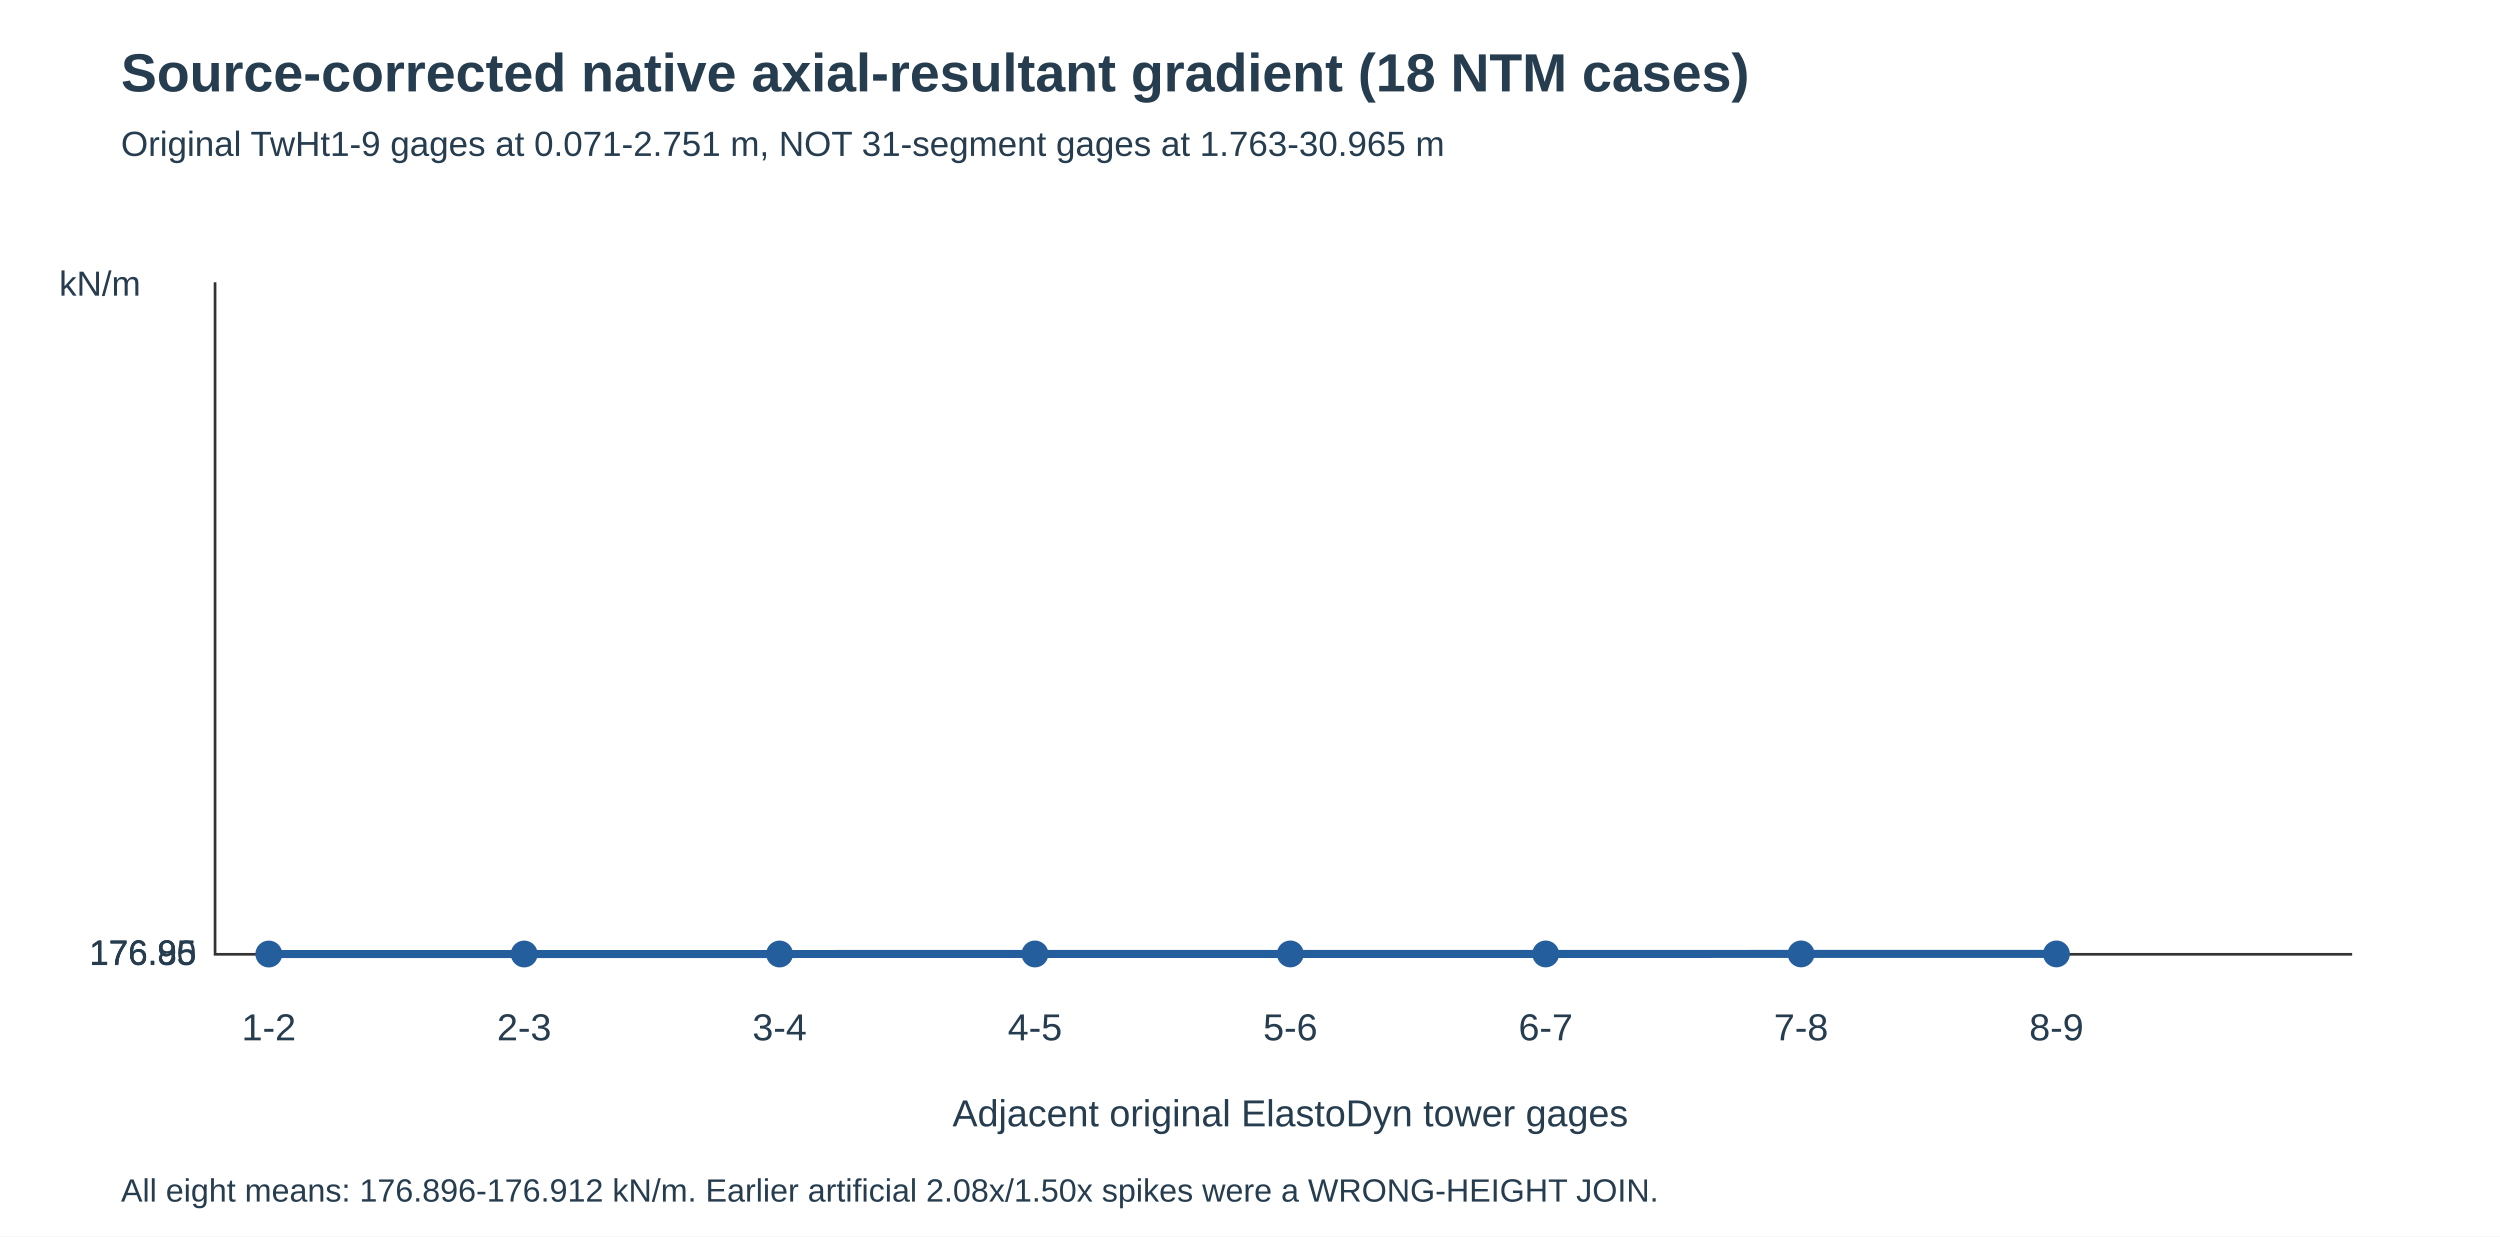
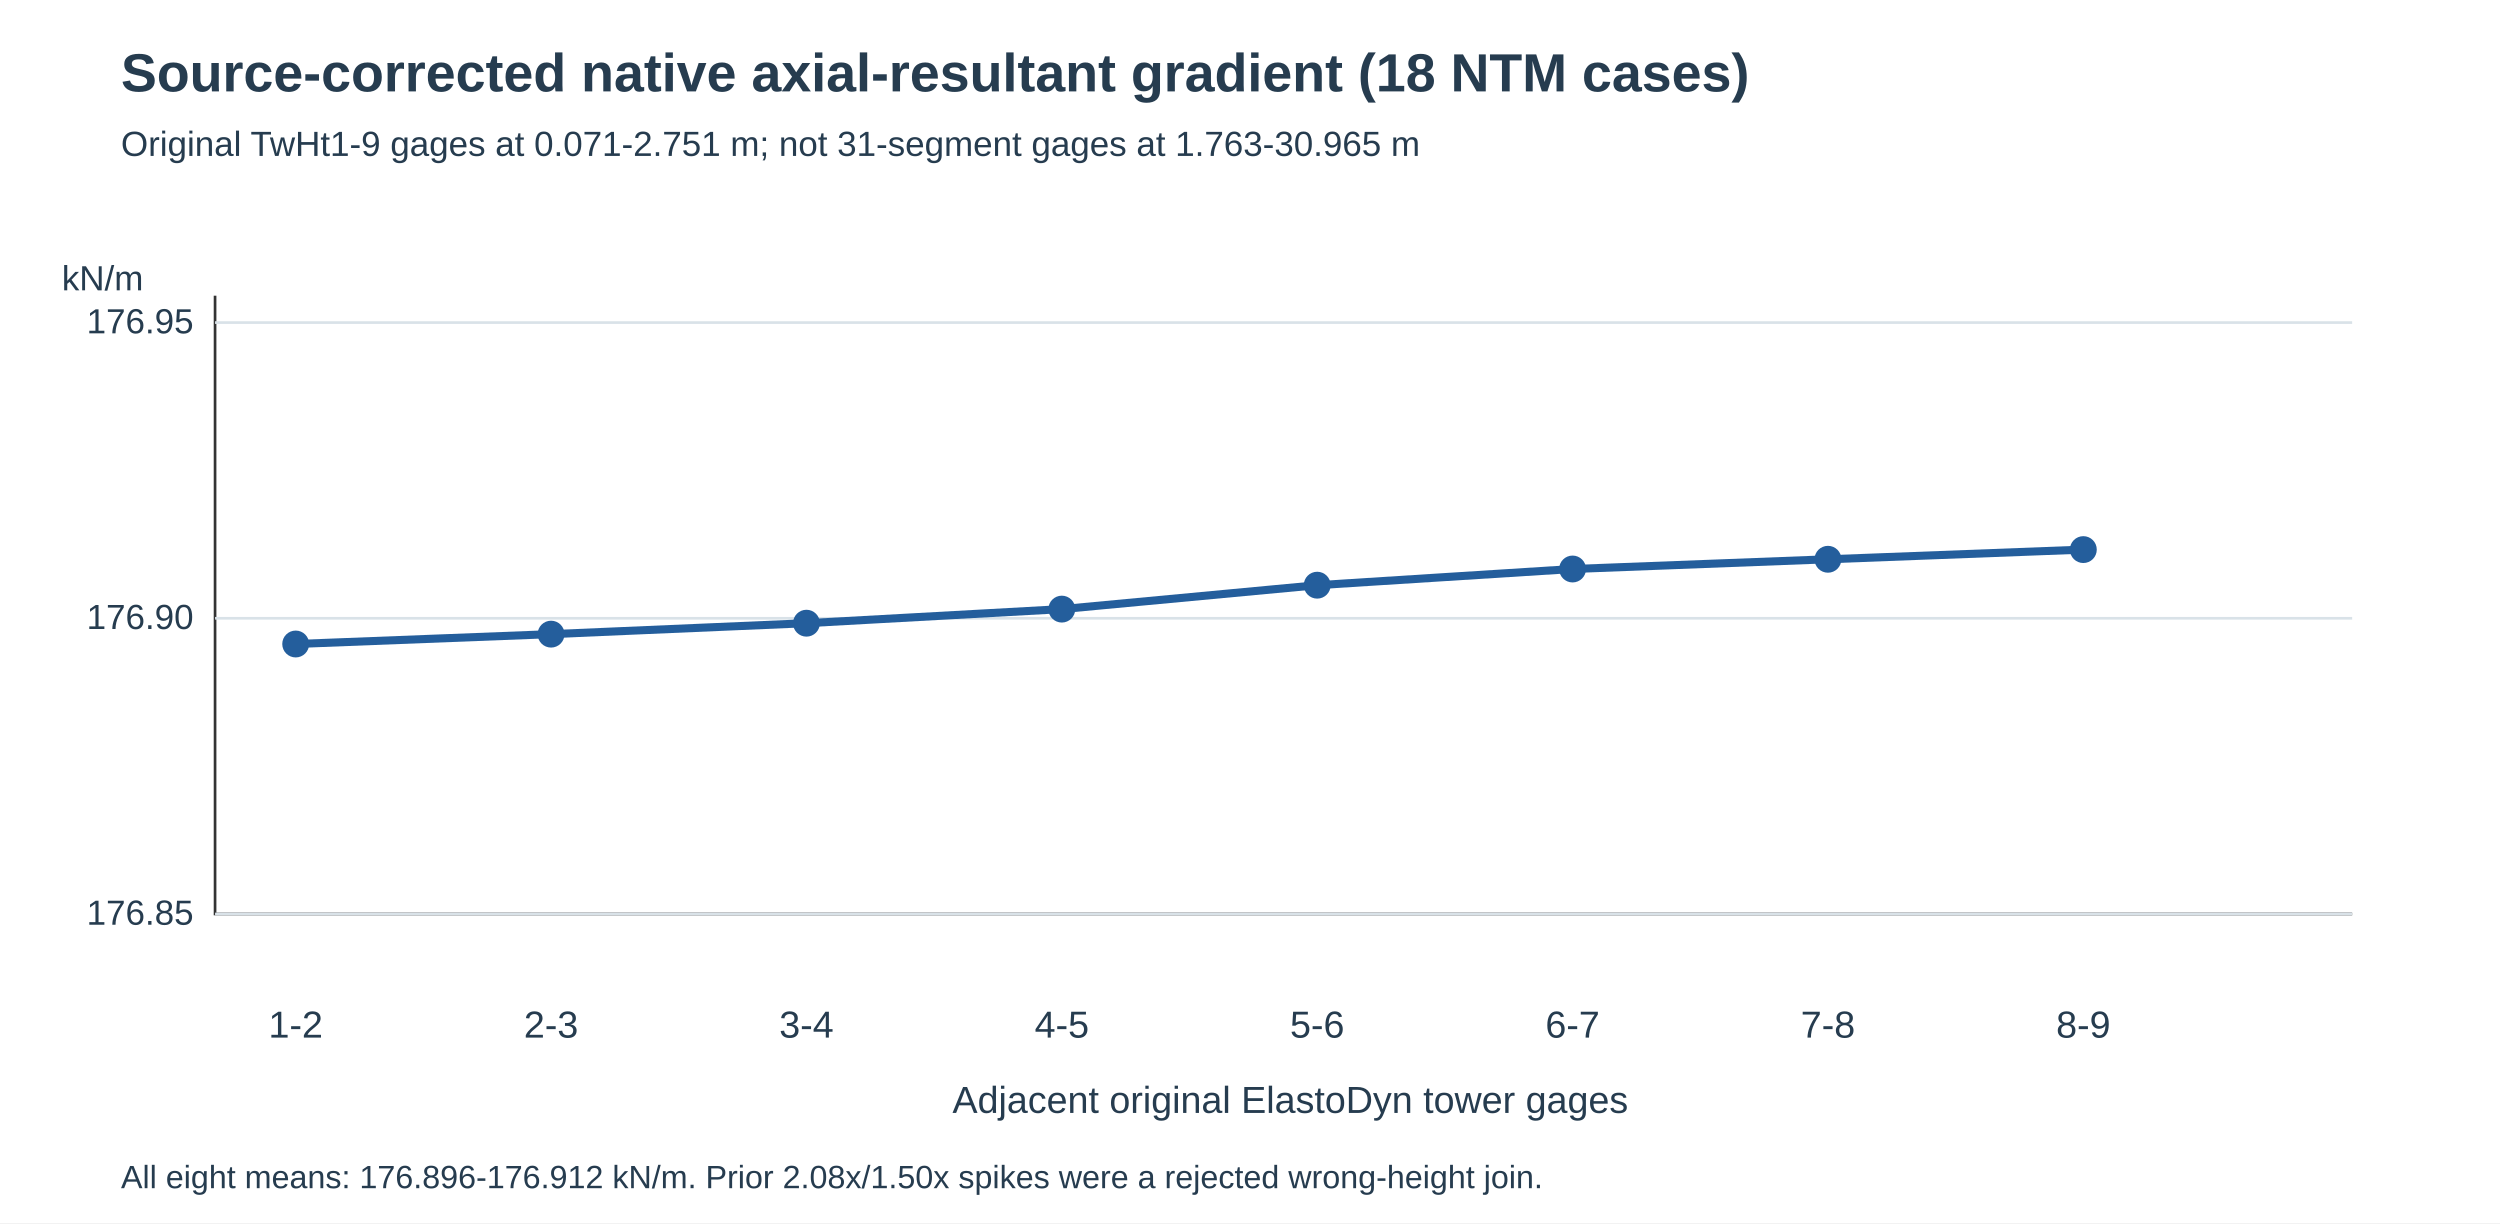
- <svg xmlns="http://www.w3.org/2000/svg" width="930" height="460" viewBox="0 0 930 460">
-   <rect width="930" height="460" fill="white" />
+ <svg xmlns="http://www.w3.org/2000/svg" width="930" height="455" viewBox="0 0 930 455">
+   <rect width="930" height="455" fill="white" />
  <g font-family="Arial" fill="#263c4f">
    <text x="45" y="34" font-size="20" font-weight="bold">Source-corrected native axial-resultant gradient (18 NTM cases)</text>
-     <text x="45" y="58" font-size="13">Original TwHt1-9 gages at 0.071-2.751 m, NOT 31-segment gages at 1.763-30.965 m</text>
-     <path d="M80 105V355H875" stroke="#333" fill="none" />
-     <text x="22" y="110" font-size="13">kN/m</text>
-     <text x="73" y="359.00" text-anchor="end" font-size="13">176.85</text>
-     <text x="73" y="358.88" text-anchor="end" font-size="13">176.90</text>
-     <text x="73" y="358.77" text-anchor="end" font-size="13">176.95</text>
-     <path d="M 100 354.90 L 195 354.89 L 290 354.89 L 385 354.88 L 480 354.87 L 575 354.87 L 670 354.86 L 765 354.86" stroke="#245e9c" stroke-width="3" fill="none" />
-     <circle cx="100" cy="354.90" r="5" fill="#245e9c" />
-     <text x="100" y="387" font-size="14" text-anchor="middle">1-2</text>
-     <circle cx="195" cy="354.89" r="5" fill="#245e9c" />
-     <text x="195" y="387" font-size="14" text-anchor="middle">2-3</text>
-     <circle cx="290" cy="354.89" r="5" fill="#245e9c" />
-     <text x="290" y="387" font-size="14" text-anchor="middle">3-4</text>
-     <circle cx="385" cy="354.88" r="5" fill="#245e9c" />
-     <text x="385" y="387" font-size="14" text-anchor="middle">4-5</text>
-     <circle cx="480" cy="354.87" r="5" fill="#245e9c" />
-     <text x="480" y="387" font-size="14" text-anchor="middle">5-6</text>
-     <circle cx="575" cy="354.87" r="5" fill="#245e9c" />
-     <text x="575" y="387" font-size="14" text-anchor="middle">6-7</text>
-     <circle cx="670" cy="354.86" r="5" fill="#245e9c" />
-     <text x="670" y="387" font-size="14" text-anchor="middle">7-8</text>
-     <circle cx="765" cy="354.86" r="5" fill="#245e9c" />
-     <text x="765" y="387" font-size="14" text-anchor="middle">8-9</text>
-     <text x="480" y="419" text-anchor="middle" font-size="14">Adjacent original ElastoDyn tower gages</text>
-     <text x="45" y="447" font-size="12">All eight means: 176.896-176.912 kN/m. Earlier artificial 2.08x/1.50x spikes were a WRONG-HEIGHT JOIN.</text>
+     <text x="45" y="58" font-size="13">Original TwHt1-9 gages at 0.071-2.751 m; not 31-segment gages at 1.763-30.965 m</text>
+     <path d="M80 110V340H875" stroke="#333" fill="none" />
+     <text x="23" y="108" font-size="13">kN/m</text>
+     <line x1="80" x2="875" y1="340.00" y2="340.00" stroke="#d9e2e8" />
+     <text x="72" y="344.00" text-anchor="end" font-size="13">176.85</text>
+     <line x1="80" x2="875" y1="230.00" y2="230.00" stroke="#d9e2e8" />
+     <text x="72" y="234.00" text-anchor="end" font-size="13">176.90</text>
+     <line x1="80" x2="875" y1="120.00" y2="120.00" stroke="#d9e2e8" />
+     <text x="72" y="124.00" text-anchor="end" font-size="13">176.95</text>
+     <path d="M 110 239.57 L 205 235.90 L 300 231.83 L 395 226.59 L 490 217.69 L 585 211.67 L 680 208.05 L 775 204.45" stroke="#245e9c" stroke-width="3" fill="none" />
+     <circle cx="110" cy="239.57" r="5" fill="#245e9c" />
+     <text x="110" y="386" font-size="14" text-anchor="middle">1-2</text>
+     <circle cx="205" cy="235.90" r="5" fill="#245e9c" />
+     <text x="205" y="386" font-size="14" text-anchor="middle">2-3</text>
+     <circle cx="300" cy="231.83" r="5" fill="#245e9c" />
+     <text x="300" y="386" font-size="14" text-anchor="middle">3-4</text>
+     <circle cx="395" cy="226.59" r="5" fill="#245e9c" />
+     <text x="395" y="386" font-size="14" text-anchor="middle">4-5</text>
+     <circle cx="490" cy="217.69" r="5" fill="#245e9c" />
+     <text x="490" y="386" font-size="14" text-anchor="middle">5-6</text>
+     <circle cx="585" cy="211.67" r="5" fill="#245e9c" />
+     <text x="585" y="386" font-size="14" text-anchor="middle">6-7</text>
+     <circle cx="680" cy="208.05" r="5" fill="#245e9c" />
+     <text x="680" y="386" font-size="14" text-anchor="middle">7-8</text>
+     <circle cx="775" cy="204.45" r="5" fill="#245e9c" />
+     <text x="775" y="386" font-size="14" text-anchor="middle">8-9</text>
+     <text x="480" y="414" text-anchor="middle" font-size="14">Adjacent original ElastoDyn tower gages</text>
+     <text x="45" y="442" font-size="12">All eight means: 176.896-176.912 kN/m. Prior 2.08x/1.50x spikes were a rejected wrong-height join.</text>
  </g>
</svg>
